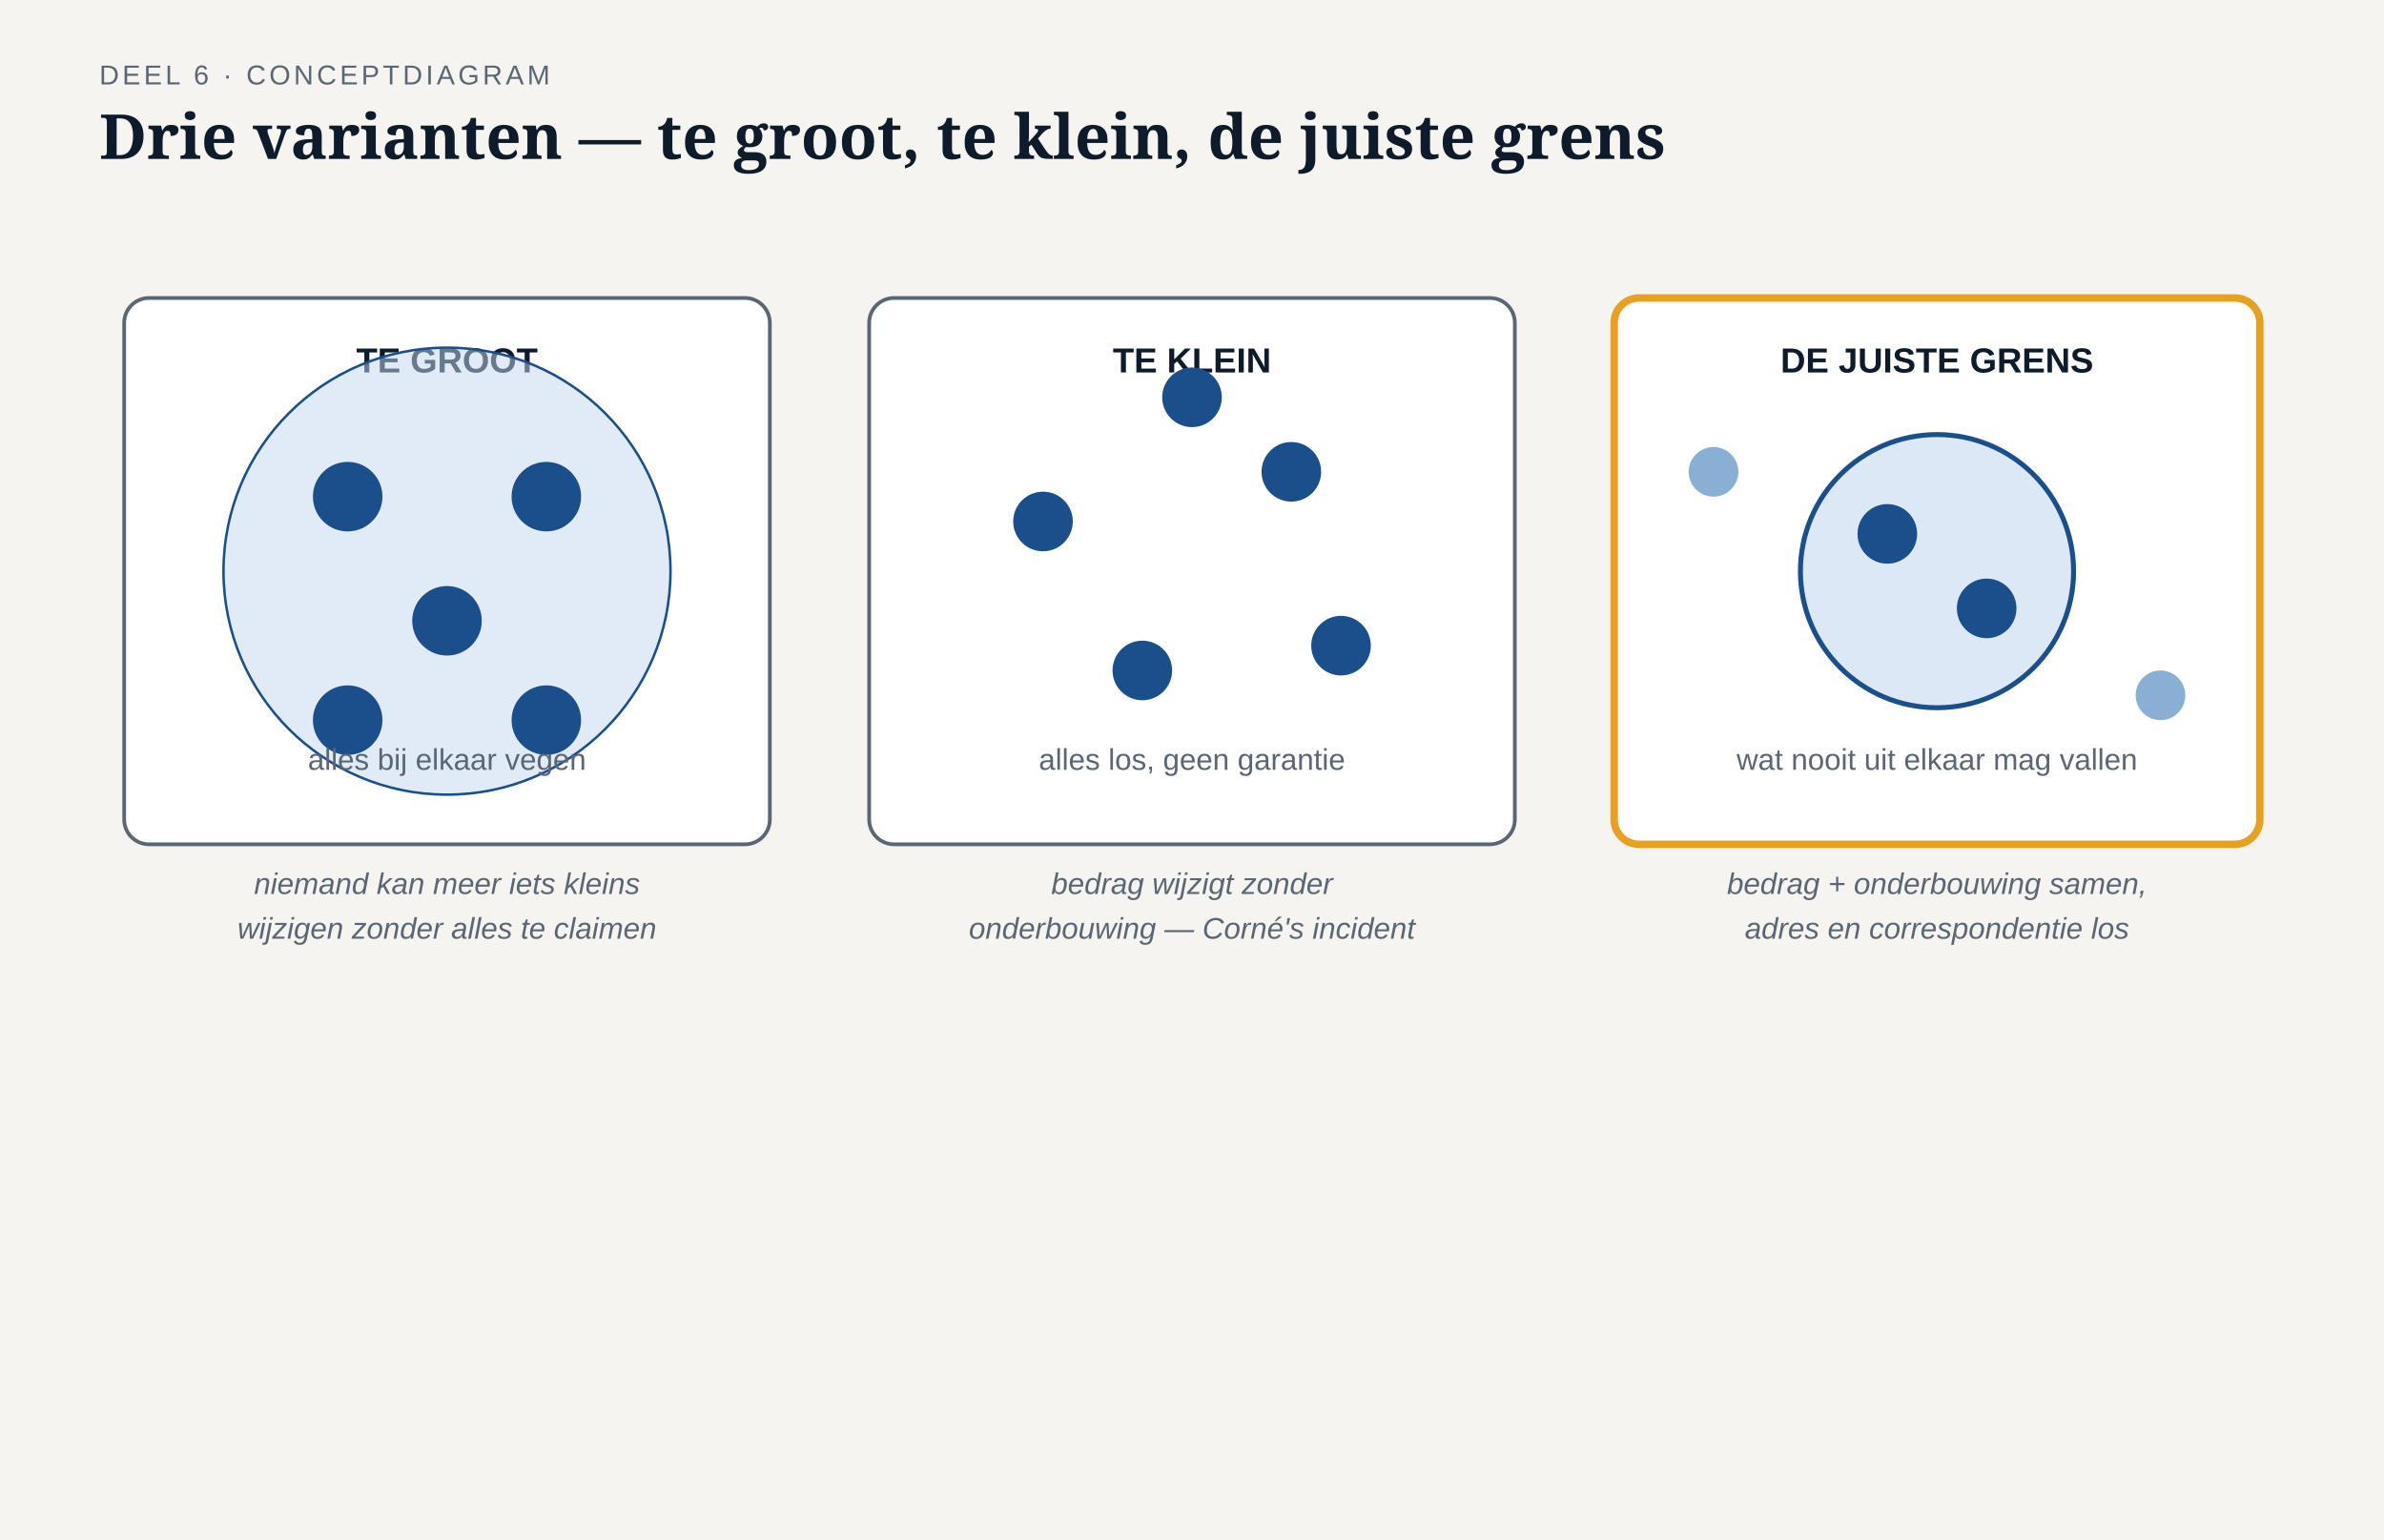
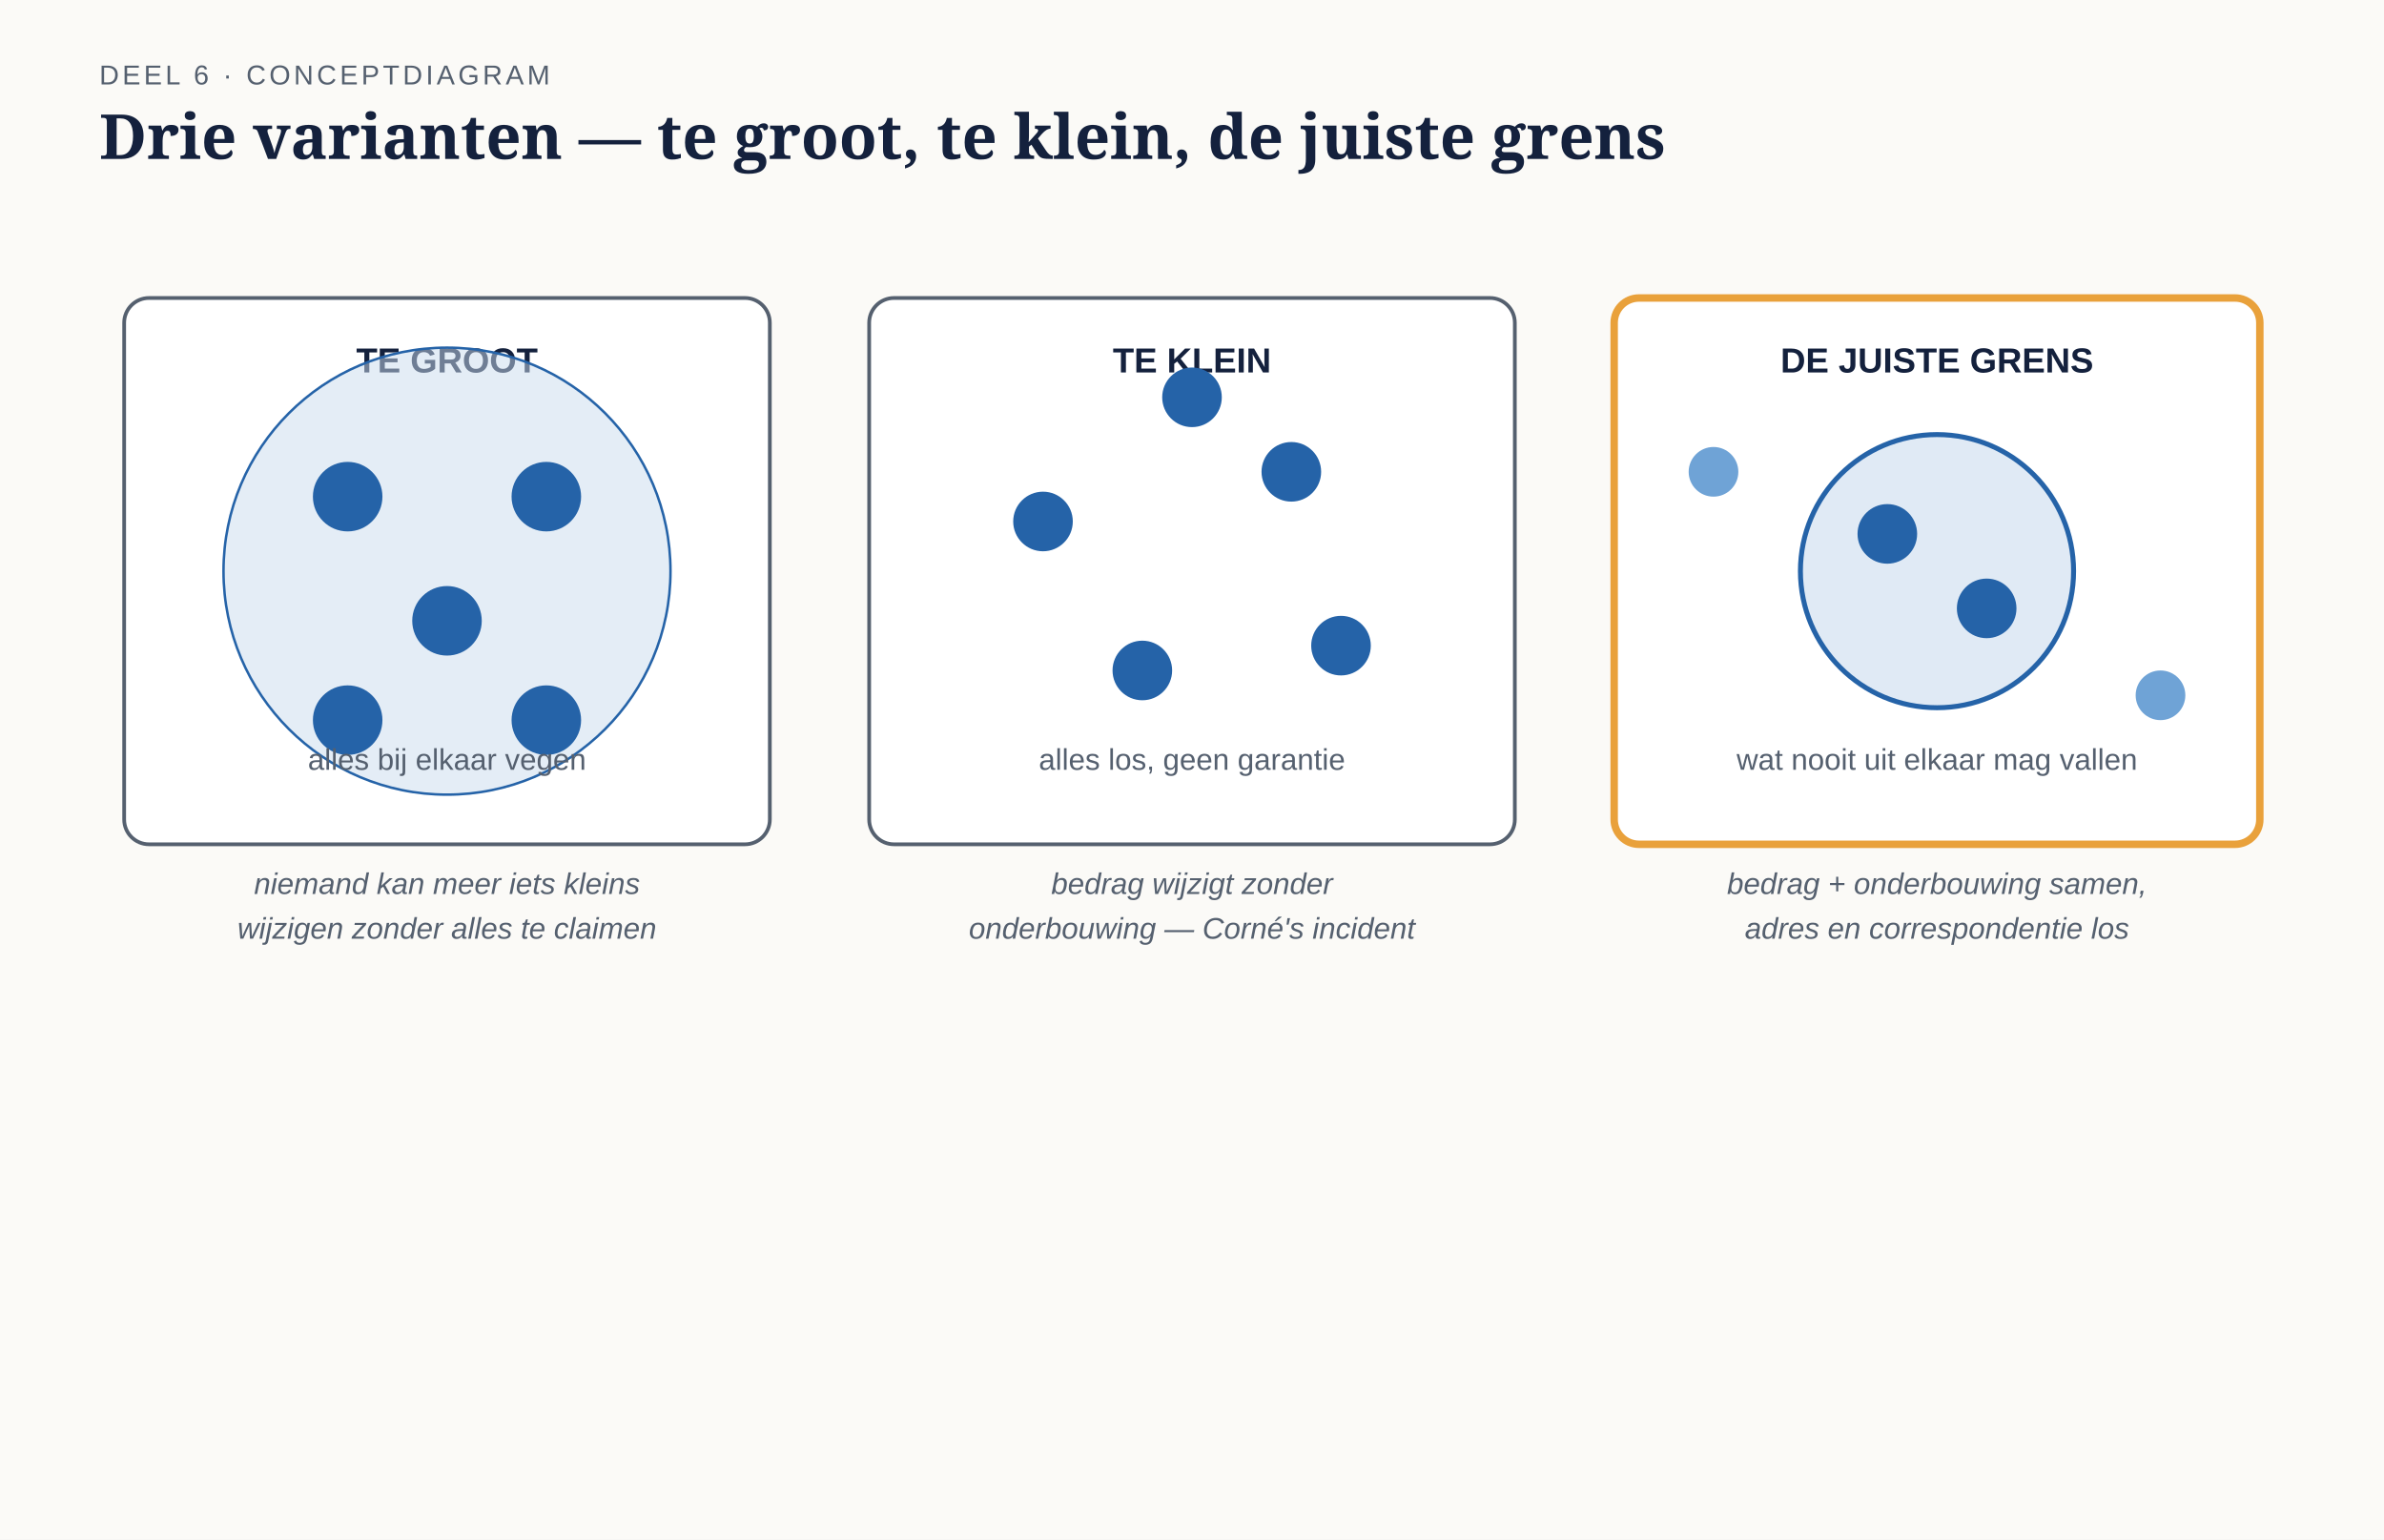
<svg xmlns="http://www.w3.org/2000/svg" viewBox="0 0 960 620" font-family="'DM Sans', Arial, sans-serif" width="960" height="620" preserveAspectRatio="xMidYMid meet">
  <defs>
    <style>
-       .paper { fill:#F5F4F0; }
-       .blue-line { stroke:#1A4F8B; }
-       .blue-fill { fill:#C5D8F0; }
-       .blue-mid { fill:#8AAFD4; }
-       .blue-dark { fill:#1A4F8B; }
-       .amber { stroke:#E8A020; }
-       .amber-fill { fill:#E8A020; }
-       .label { font-size:14px; font-weight:700; fill:#0D1B2A; }
-       .label-light { font-size:14px; font-weight:700; fill:#F5F4F0; }
-       .sub { font-size:12px; fill:#5B6675; }
-       .sub-light { font-size:12px; fill:#E4E1D8; }
-       .title { font-family:'Cormorant Garamond', Georgia, serif; font-size:25px; fill:#0D1B2A; font-weight:600; }
-       .kicker { font-size:11px; fill:#5B6675; letter-spacing:.12em; }
-       .arrow { stroke:#5B6675; stroke-width:1.5; fill:none; marker-end:url(#arr); }
-       .arrow-b { stroke:#1A4F8B; stroke-width:2; fill:none; marker-end:url(#arrb); }
+       .paper { fill:#FBFAF7; }
+       .blue-line { stroke:#2563A8; }
+       .blue-fill { fill:#CBDCEF; }
+       .blue-mid { fill:#6FA3D6; }
+       .blue-dark { fill:#2563A8; }
+       .amber { stroke:#E9A13B; }
+       .amber-fill { fill:#E9A13B; }
+       .label { font-size:14px; font-weight:700; fill:#14213D; }
+       .label-light { font-size:14px; font-weight:700; fill:#FBFAF7; }
+       .sub { font-size:12px; fill:#55606F; }
+       .sub-light { font-size:12px; fill:#DFDCD3; }
+       .title { font-family:'Cormorant Garamond', Georgia, serif; font-size:25px; fill:#14213D; font-weight:600; }
+       .kicker { font-size:11px; fill:#55606F; letter-spacing:.12em; }
+       .arrow { stroke:#55606F; stroke-width:1.5; fill:none; marker-end:url(#arr); }
+       .arrow-b { stroke:#2563A8; stroke-width:2; fill:none; marker-end:url(#arrb); }
    </style>
    <marker id="arr" markerWidth="10" markerHeight="10" refX="6" refY="3" orient="auto">
-       <path d="M0,0 L6,3 L0,6 Z" fill="#5B6675" />
+       <path d="M0,0 L6,3 L0,6 Z" fill="#55606F" />
    </marker>
    <marker id="arrb" markerWidth="10" markerHeight="10" refX="6" refY="3" orient="auto">
-       <path d="M0,0 L6,3 L0,6 Z" fill="#1A4F8B" />
+       <path d="M0,0 L6,3 L0,6 Z" fill="#2563A8" />
    </marker>
  </defs>
  <rect width="960" height="620" class="paper" />
  <text x="40" y="34" class="kicker">DEEL 6 · CONCEPTDIAGRAM</text>
  <text x="40" y="64" class="title">Drie varianten — te groot, te klein, de juiste grens</text>
-   <rect x="50" y="120" width="260" height="220" rx="10" fill="#FFFFFF" stroke="#5B6675" stroke-width="1.5" />
-   <text x="180" y="150" text-anchor="middle" class="label" fill="#0D1B2A">TE GROOT</text>
-   <circle cx="180" cy="230" r="90" fill="#C5D8F0" fill-opacity="0.5" stroke="#1A4F8B" />
-   <circle cx="140" cy="200" r="14" fill="#1A4F8B" />
-   <circle cx="220" cy="200" r="14" fill="#1A4F8B" />
-   <circle cx="180" cy="250" r="14" fill="#1A4F8B" />
-   <circle cx="140" cy="290" r="14" fill="#1A4F8B" />
-   <circle cx="220" cy="290" r="14" fill="#1A4F8B" />
+   <rect x="50" y="120" width="260" height="220" rx="10" fill="#FFFFFF" stroke="#55606F" stroke-width="1.5" />
+   <text x="180" y="150" text-anchor="middle" class="label" fill="#14213D">TE GROOT</text>
+   <circle cx="180" cy="230" r="90" fill="#CBDCEF" fill-opacity="0.5" stroke="#2563A8" />
+   <circle cx="140" cy="200" r="14" fill="#2563A8" />
+   <circle cx="220" cy="200" r="14" fill="#2563A8" />
+   <circle cx="180" cy="250" r="14" fill="#2563A8" />
+   <circle cx="140" cy="290" r="14" fill="#2563A8" />
+   <circle cx="220" cy="290" r="14" fill="#2563A8" />
  <text x="180" y="310" text-anchor="middle" class="sub" font-size="11">alles bij elkaar vegen</text>
  <text x="180" y="360" text-anchor="middle" class="sub" font-style="italic">niemand kan meer iets kleins</text>
  <text x="180" y="378" text-anchor="middle" class="sub" font-style="italic">wijzigen zonder alles te claimen</text>
-   <rect x="350" y="120" width="260" height="220" rx="10" fill="#FFFFFF" stroke="#5B6675" stroke-width="1.5" />
-   <text x="480" y="150" text-anchor="middle" class="label" fill="#0D1B2A">TE KLEIN</text>
-   <circle cx="420" cy="210" r="12" fill="#1A4F8B" />
-   <circle cx="520" cy="190" r="12" fill="#1A4F8B" />
-   <circle cx="460" cy="270" r="12" fill="#1A4F8B" />
-   <circle cx="540" cy="260" r="12" fill="#1A4F8B" />
-   <circle cx="480" cy="160" r="12" fill="#1A4F8B" />
+   <rect x="350" y="120" width="260" height="220" rx="10" fill="#FFFFFF" stroke="#55606F" stroke-width="1.5" />
+   <text x="480" y="150" text-anchor="middle" class="label" fill="#14213D">TE KLEIN</text>
+   <circle cx="420" cy="210" r="12" fill="#2563A8" />
+   <circle cx="520" cy="190" r="12" fill="#2563A8" />
+   <circle cx="460" cy="270" r="12" fill="#2563A8" />
+   <circle cx="540" cy="260" r="12" fill="#2563A8" />
+   <circle cx="480" cy="160" r="12" fill="#2563A8" />
  <text x="480" y="310" text-anchor="middle" class="sub" font-size="11">alles los, geen garantie</text>
  <text x="480" y="360" text-anchor="middle" class="sub" font-style="italic">bedrag wijzigt zonder</text>
  <text x="480" y="378" text-anchor="middle" class="sub" font-style="italic">onderbouwing — Corné's incident</text>
-   <rect x="650" y="120" width="260" height="220" rx="10" fill="#FFFFFF" stroke="#E8A020" stroke-width="3" />
-   <text x="780" y="150" text-anchor="middle" class="label" fill="#8A5A0E">DE JUISTE GRENS</text>
-   <circle cx="780" cy="230" r="55" fill="#C5D8F0" fill-opacity="0.6" stroke="#1A4F8B" stroke-width="2" />
-   <circle cx="760" cy="215" r="12" fill="#1A4F8B" />
-   <circle cx="800" cy="245" r="12" fill="#1A4F8B" />
-   <circle cx="690" cy="190" r="10" fill="#8AAFD4" />
-   <circle cx="870" cy="280" r="10" fill="#8AAFD4" />
+   <rect x="650" y="120" width="260" height="220" rx="10" fill="#FFFFFF" stroke="#E9A13B" stroke-width="3" />
+   <text x="780" y="150" text-anchor="middle" class="label" fill="#9A5F0D">DE JUISTE GRENS</text>
+   <circle cx="780" cy="230" r="55" fill="#CBDCEF" fill-opacity="0.6" stroke="#2563A8" stroke-width="2" />
+   <circle cx="760" cy="215" r="12" fill="#2563A8" />
+   <circle cx="800" cy="245" r="12" fill="#2563A8" />
+   <circle cx="690" cy="190" r="10" fill="#6FA3D6" />
+   <circle cx="870" cy="280" r="10" fill="#6FA3D6" />
  <text x="780" y="310" text-anchor="middle" class="sub" font-size="11">wat nooit uit elkaar mag vallen</text>
  <text x="780" y="360" text-anchor="middle" class="sub" font-style="italic">bedrag + onderbouwing samen,</text>
  <text x="780" y="378" text-anchor="middle" class="sub" font-style="italic">adres en correspondentie los</text>
</svg>
